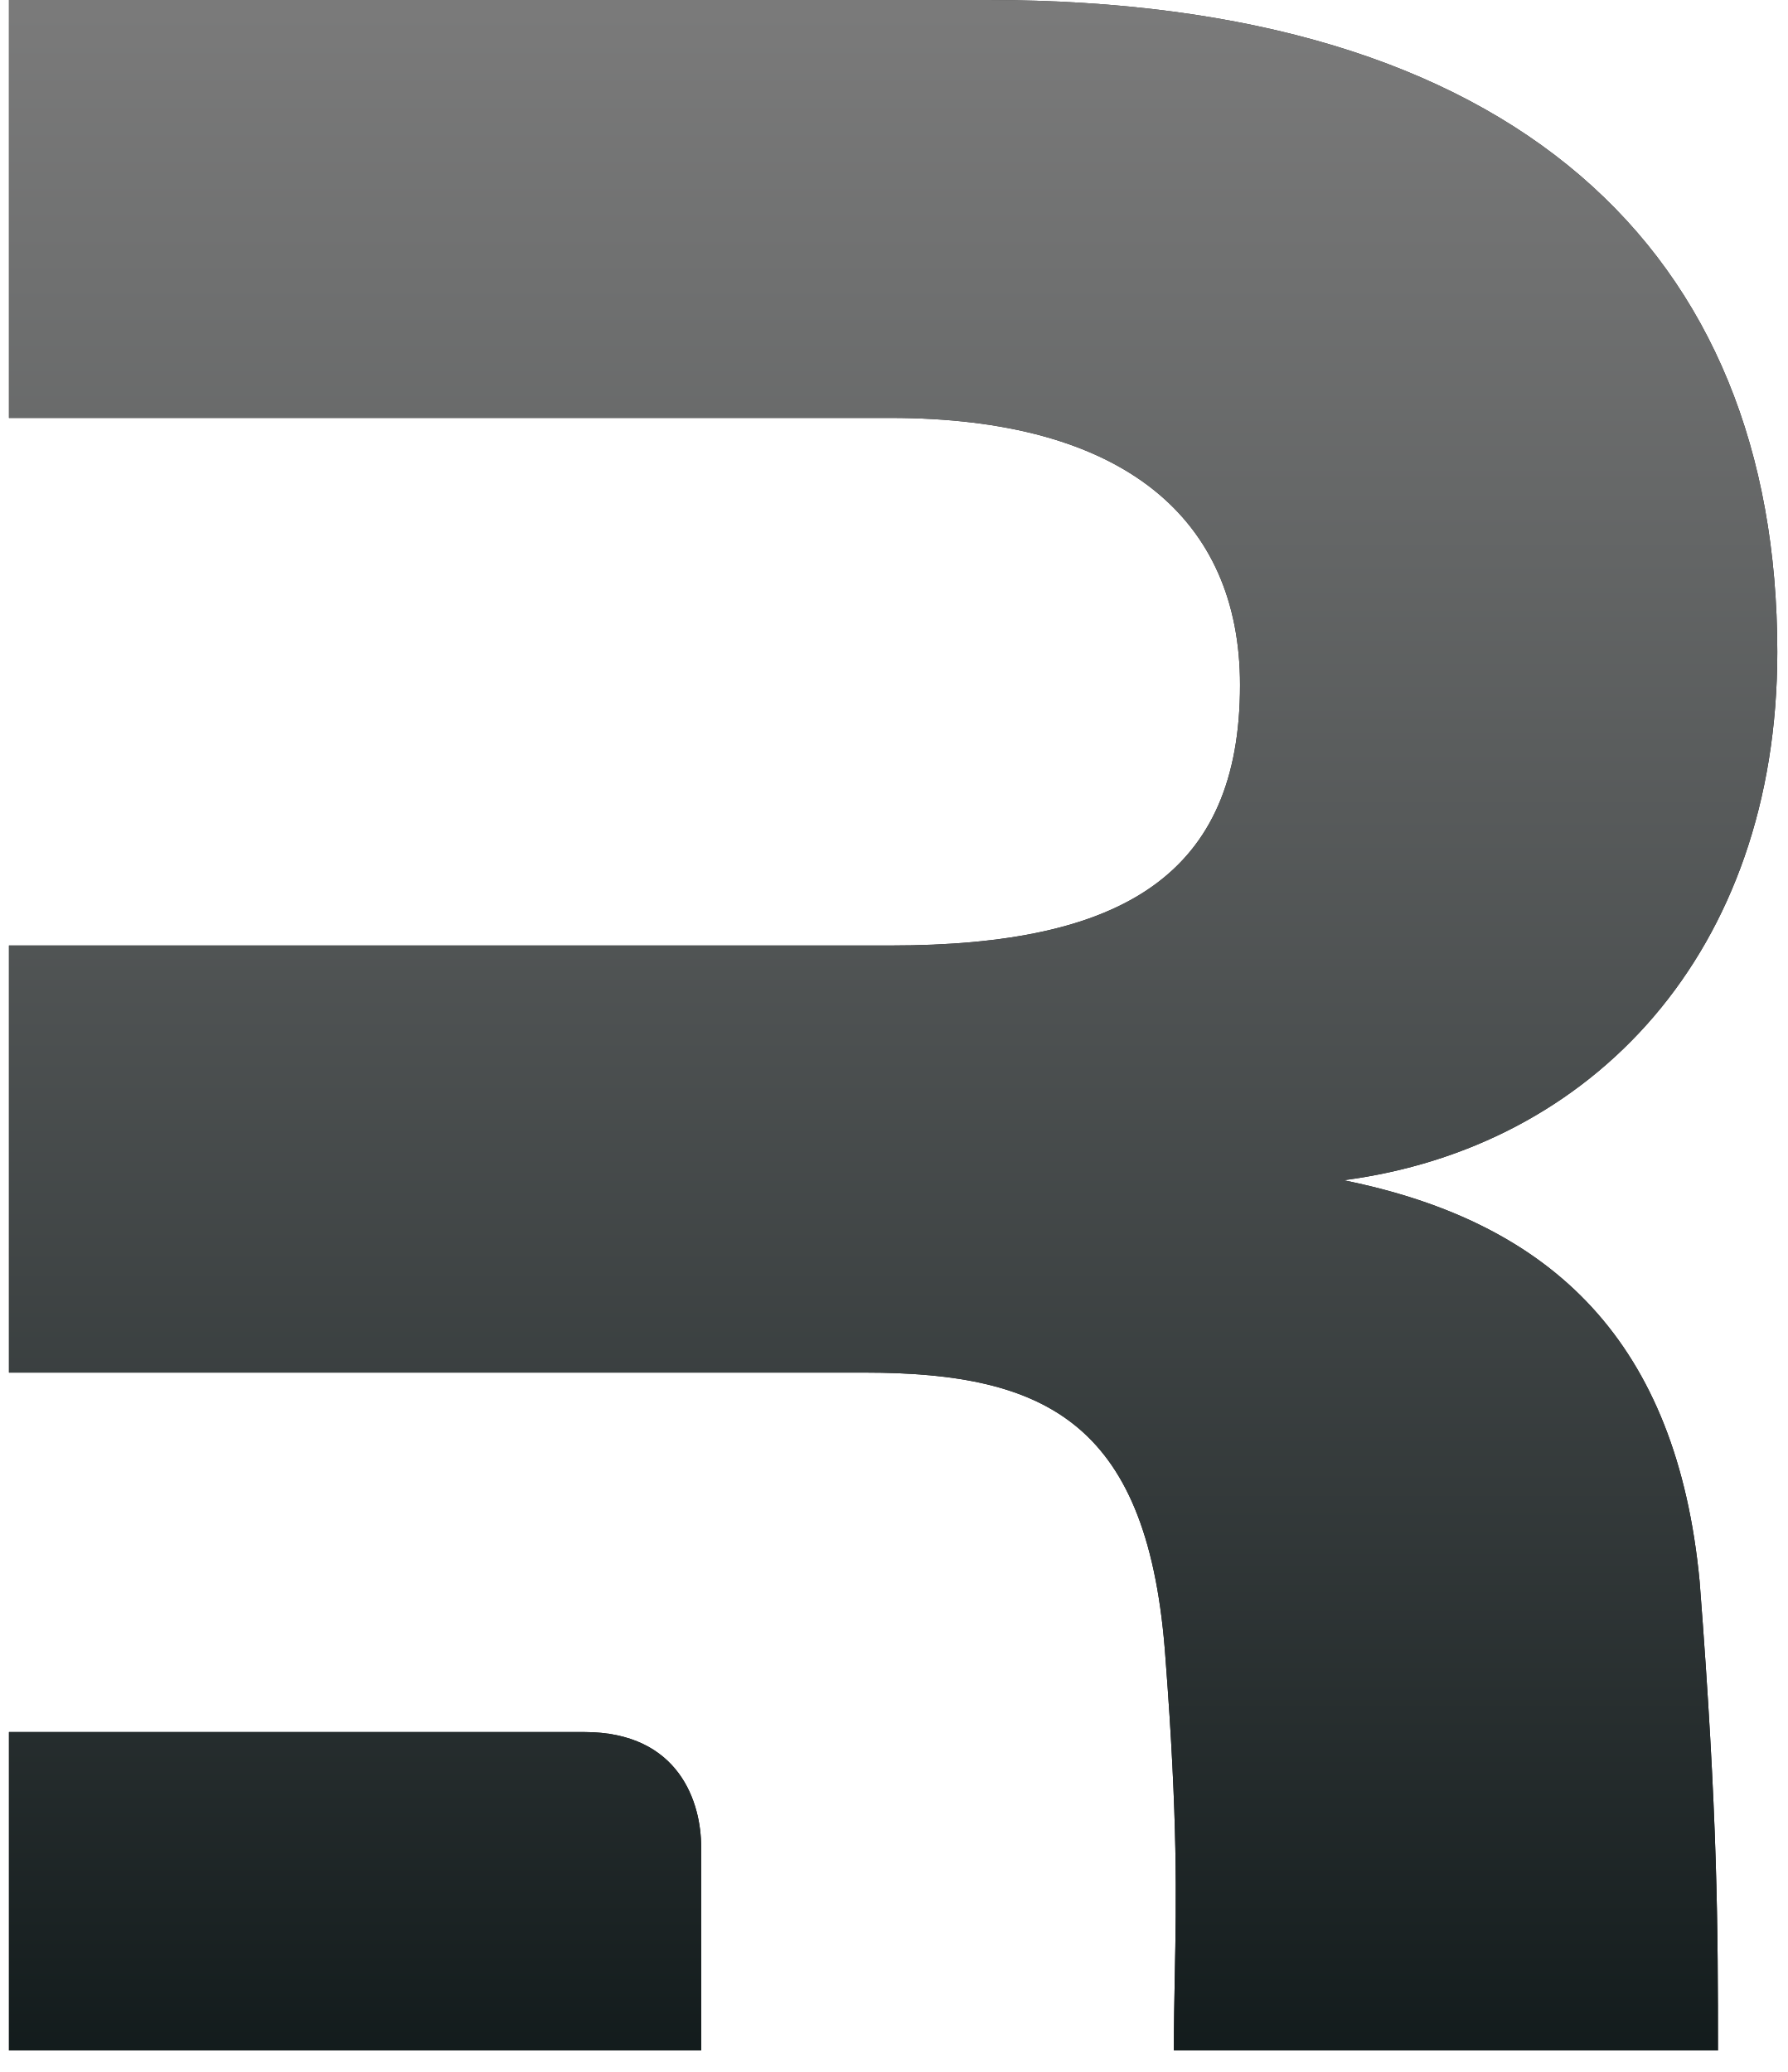
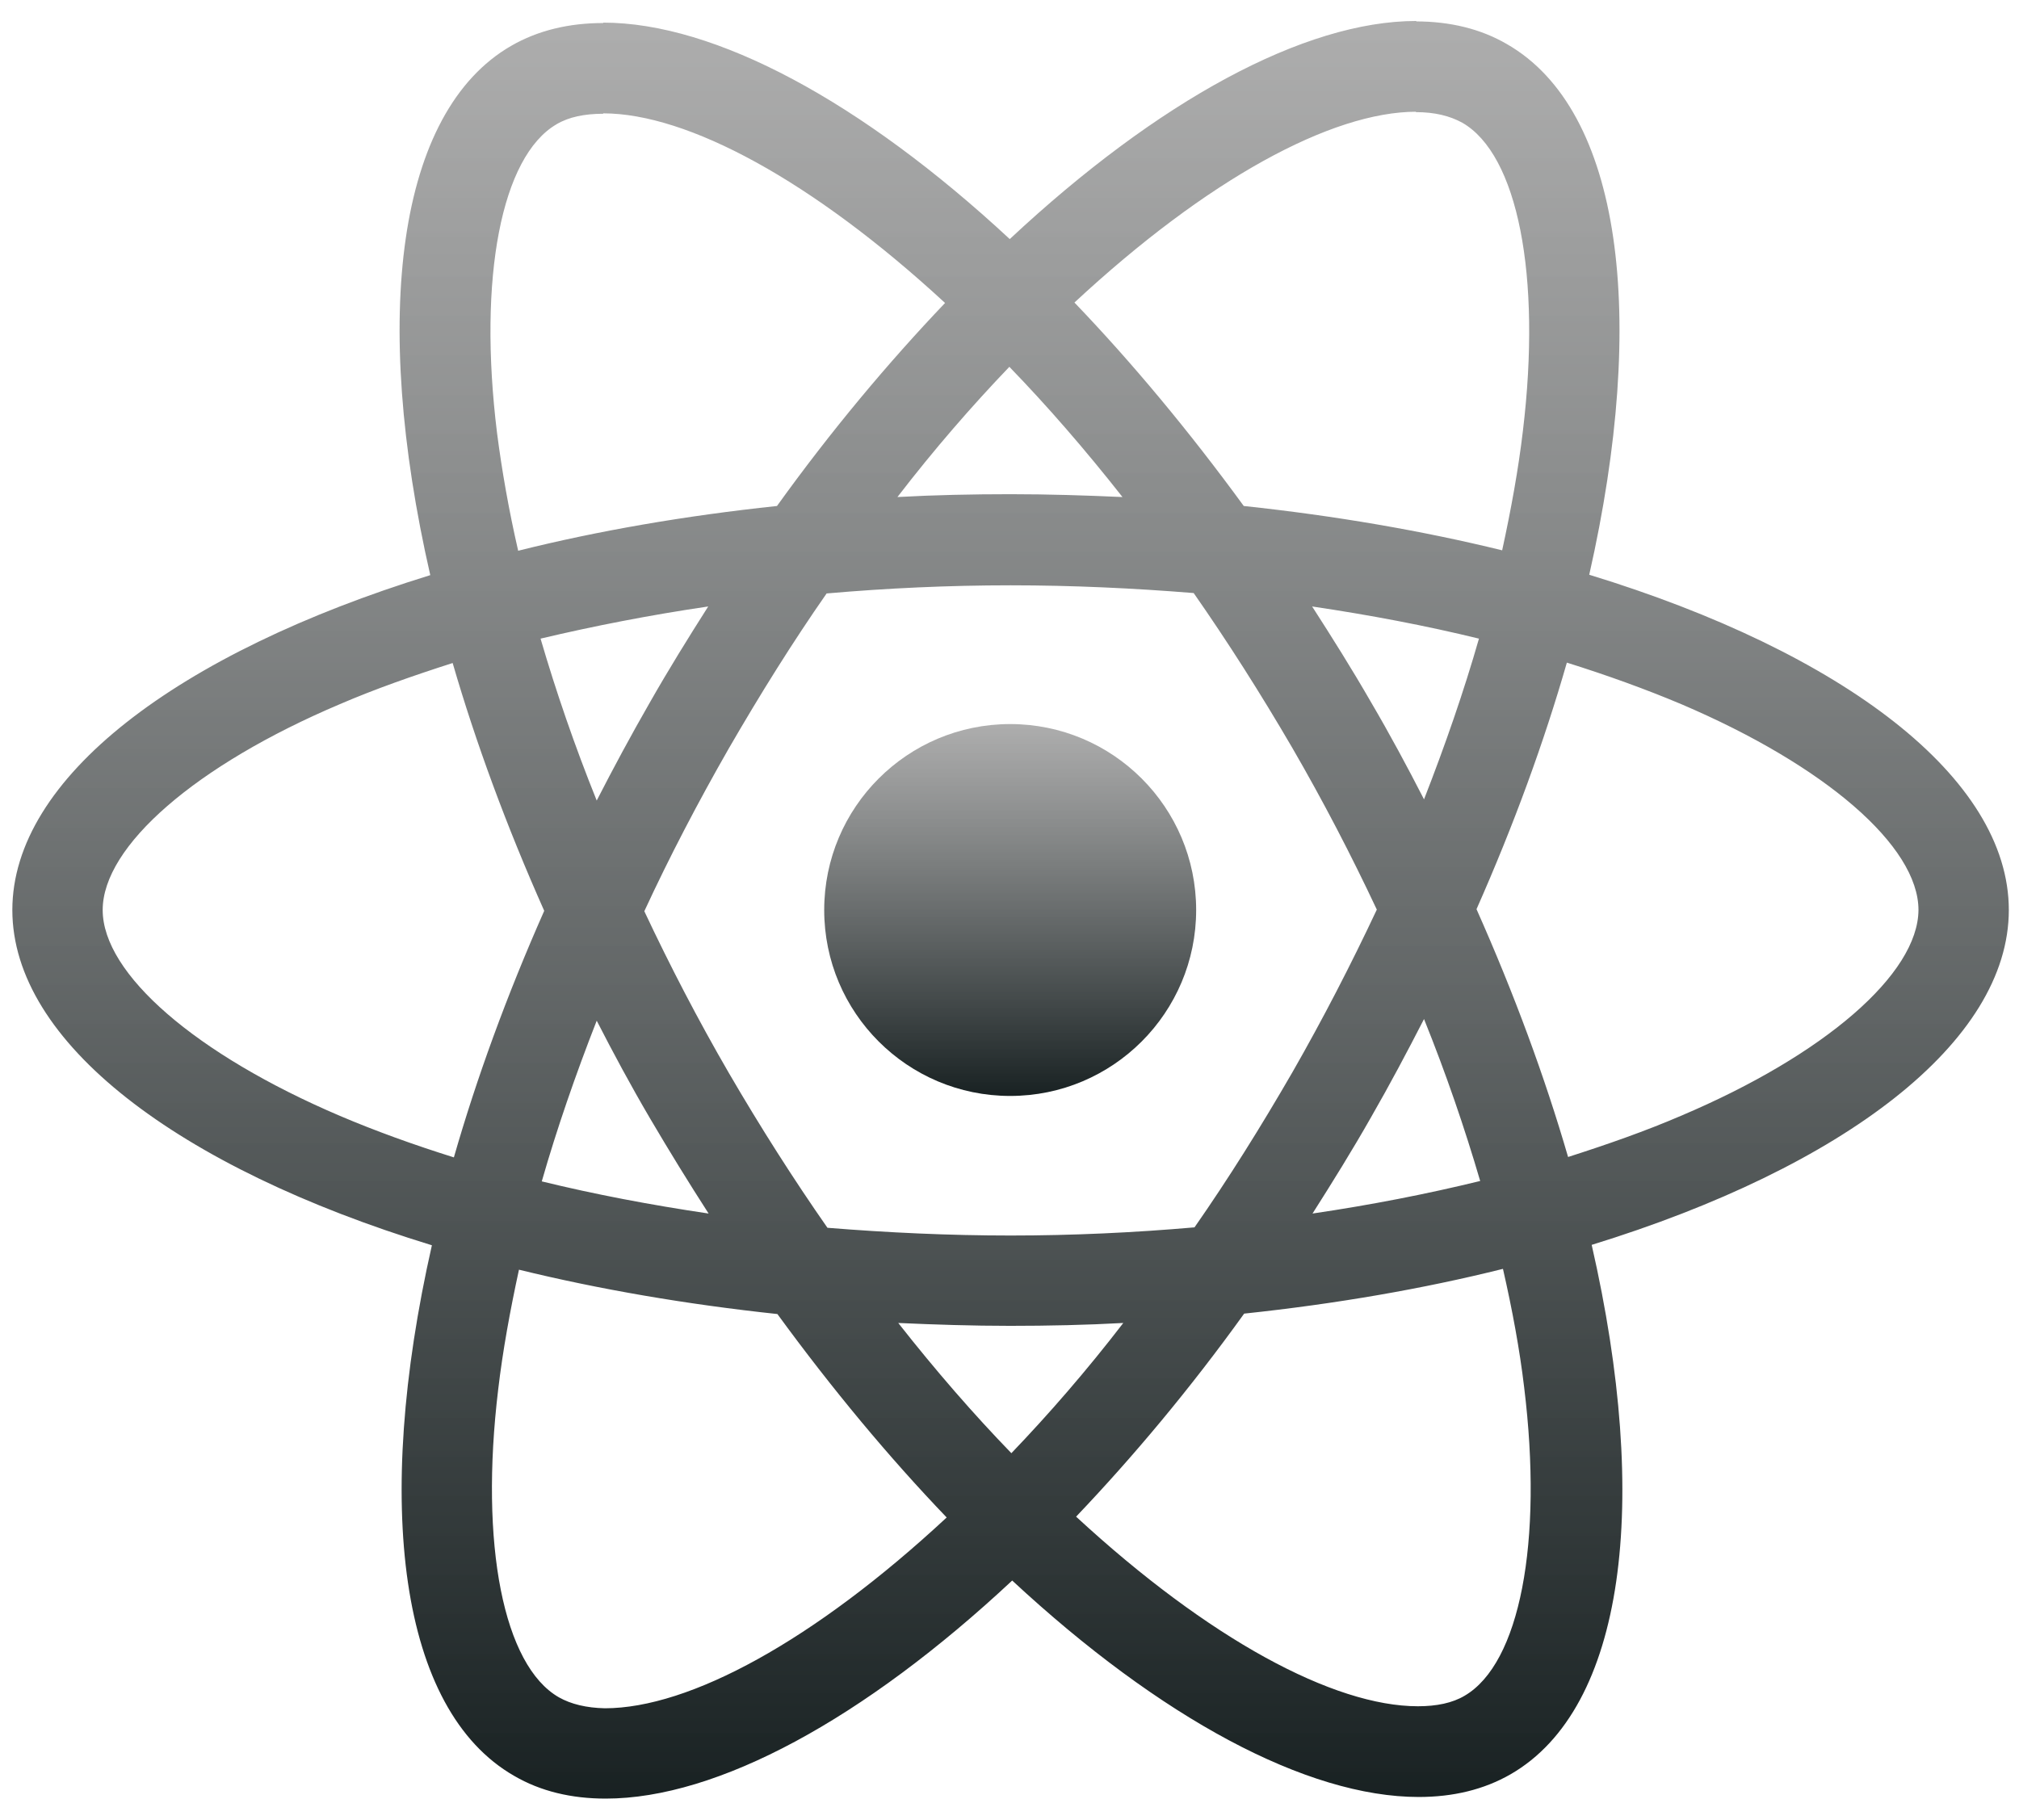
- <svg xmlns="http://www.w3.org/2000/svg" width="69" height="80" viewBox="0 0 69 80" fill="none">
-   <path fill-rule="evenodd" clip-rule="evenodd" d="M66.319 79.168C66.319 74.487 66.319 70.2 65.612 61.053C64.737 51.863 59.99 47.206 51.868 45.569C61.489 44.31 68.611 36.757 68.611 25.176C68.611 9.693 58.49 -1.71661e-05 38.125 -1.71661e-05H0.346V16.136H34.377C43.372 16.136 47.87 20.027 47.87 26.447C47.87 33.748 43.372 36.506 34.377 36.506H0.346V52.996H27.067H33.377C40.499 52.996 44.372 55.01 44.996 64.073C45.469 70.263 45.41 73.328 45.353 76.267L45.353 76.27L45.352 76.306C45.334 77.24 45.317 78.161 45.317 79.168H66.319V79.168ZM0.346 66.874V79.168H27.067V71.3C27.067 69.647 26.261 66.874 22.552 66.874H0.346Z" fill="black" />
-   <path fill-rule="evenodd" clip-rule="evenodd" d="M66.319 79.168C66.319 74.487 66.319 70.2 65.612 61.053C64.737 51.863 59.99 47.206 51.868 45.569C61.489 44.31 68.611 36.757 68.611 25.176C68.611 9.693 58.49 -1.71661e-05 38.125 -1.71661e-05H0.346V16.136H34.377C43.372 16.136 47.87 20.027 47.87 26.447C47.87 33.748 43.372 36.506 34.377 36.506H0.346V52.996H27.067H33.377C40.499 52.996 44.372 55.01 44.996 64.073C45.469 70.263 45.41 73.328 45.353 76.267L45.353 76.27L45.352 76.306C45.334 77.24 45.317 78.161 45.317 79.168H66.319V79.168ZM0.346 66.874V79.168H27.067V71.3C27.067 69.647 26.261 66.874 22.552 66.874H0.346Z" fill="url(#paint0_linear_241_148)" />
+ <svg xmlns="http://www.w3.org/2000/svg" width="71" height="64" viewBox="0 0 71 64" fill="none">
+   <path d="M70.642 32.007C70.642 27.356 64.817 22.948 55.887 20.215C57.948 11.114 57.032 3.872 52.997 1.554C52.066 1.01 50.979 0.753 49.791 0.753V3.944C50.449 3.944 50.979 4.073 51.422 4.316C53.369 5.432 54.213 9.682 53.555 15.149C53.397 16.494 53.14 17.911 52.825 19.356C50.02 18.669 46.958 18.14 43.738 17.797C41.806 15.149 39.802 12.745 37.784 10.641C42.45 6.305 46.829 3.93 49.805 3.93V0.738C45.87 0.738 40.718 3.543 35.509 8.409C30.3 3.572 25.148 0.796 21.213 0.796V3.987C24.175 3.987 28.568 6.348 33.234 10.656C31.23 12.759 29.227 15.149 27.323 17.797C24.089 18.14 21.027 18.669 18.222 19.371C17.893 17.94 17.649 16.552 17.478 15.221C16.805 9.754 17.635 5.504 19.567 4.373C19.996 4.116 20.554 4.001 21.213 4.001V0.81C20.011 0.81 18.923 1.067 17.978 1.611C13.957 3.93 13.056 11.156 15.131 20.229C6.229 22.977 0.434 27.37 0.434 32.007C0.434 36.658 6.258 41.066 15.188 43.799C13.127 52.901 14.043 60.142 18.079 62.46C19.009 63.004 20.096 63.261 21.299 63.261C25.234 63.261 30.386 60.457 35.595 55.591C40.804 60.428 45.956 63.204 49.891 63.204C51.093 63.204 52.181 62.947 53.125 62.403C57.147 60.084 58.048 52.858 55.973 43.785C64.846 41.051 70.642 36.644 70.642 32.007ZM52.009 22.462C51.48 24.308 50.821 26.211 50.077 28.115C49.49 26.97 48.875 25.825 48.203 24.68C47.544 23.535 46.843 22.419 46.142 21.331C48.174 21.632 50.134 22.004 52.009 22.462ZM45.455 37.703C44.339 39.635 43.194 41.466 42.006 43.169C39.874 43.355 37.713 43.456 35.538 43.456C33.377 43.456 31.216 43.355 29.098 43.184C27.91 41.481 26.751 39.663 25.635 37.746C24.547 35.871 23.56 33.968 22.658 32.05C23.545 30.132 24.547 28.215 25.62 26.34C26.737 24.408 27.881 22.576 29.069 20.873C31.201 20.687 33.362 20.587 35.538 20.587C37.699 20.587 39.859 20.687 41.977 20.859C43.165 22.562 44.324 24.38 45.441 26.297C46.528 28.172 47.516 30.075 48.417 31.993C47.516 33.91 46.528 35.828 45.455 37.703ZM50.077 35.842C50.85 37.76 51.508 39.678 52.052 41.538C50.177 41.996 48.203 42.382 46.156 42.683C46.857 41.581 47.559 40.45 48.217 39.291C48.875 38.146 49.49 36.987 50.077 35.842ZM35.566 51.112C34.235 49.738 32.904 48.207 31.588 46.532C32.876 46.59 34.192 46.633 35.523 46.633C36.868 46.633 38.199 46.604 39.502 46.532C38.214 48.207 36.883 49.738 35.566 51.112ZM24.919 42.683C22.887 42.382 20.926 42.01 19.052 41.552C19.581 39.706 20.239 37.803 20.984 35.9C21.57 37.044 22.186 38.189 22.858 39.334C23.531 40.479 24.218 41.595 24.919 42.683ZM35.495 12.902C36.826 14.276 38.156 15.807 39.473 17.482C38.185 17.424 36.868 17.382 35.538 17.382C34.192 17.382 32.861 17.41 31.559 17.482C32.847 15.807 34.178 14.276 35.495 12.902ZM24.905 21.331C24.204 22.433 23.502 23.564 22.844 24.723C22.186 25.868 21.57 27.013 20.984 28.157C20.211 26.24 19.553 24.322 19.009 22.462C20.884 22.018 22.858 21.632 24.905 21.331ZM11.954 39.248C6.888 37.087 3.611 34.254 3.611 32.007C3.611 29.76 6.888 26.913 11.954 24.766C13.184 24.236 14.53 23.764 15.918 23.32C16.733 26.125 17.807 29.045 19.138 32.036C17.821 35.012 16.762 37.917 15.961 40.708C14.544 40.264 13.199 39.778 11.954 39.248ZM19.653 59.698C17.706 58.582 16.862 54.332 17.52 48.865C17.678 47.52 17.936 46.103 18.25 44.658C21.055 45.345 24.118 45.874 27.338 46.218C29.27 48.865 31.273 51.269 33.291 53.373C28.626 57.709 24.247 60.084 21.27 60.084C20.626 60.07 20.082 59.941 19.653 59.698ZM53.598 48.793C54.27 54.26 53.44 58.51 51.508 59.641C51.079 59.898 50.521 60.013 49.862 60.013C46.9 60.013 42.507 57.652 37.842 53.344C39.845 51.241 41.849 48.851 43.752 46.203C46.986 45.86 50.049 45.33 52.853 44.629C53.183 46.074 53.44 47.462 53.598 48.793ZM59.107 39.248C57.877 39.778 56.531 40.25 55.143 40.694C54.328 37.889 53.254 34.969 51.923 31.978C53.24 29.002 54.299 26.097 55.1 23.306C56.517 23.75 57.862 24.236 59.121 24.766C64.188 26.927 67.465 29.76 67.465 32.007C67.45 34.254 64.173 37.102 59.107 39.248Z" fill="url(#paint0_linear_663_4712)" />
+   <path d="M35.524 38.547C39.136 38.547 42.064 35.619 42.064 32.007C42.064 28.395 39.136 25.467 35.524 25.467C31.912 25.467 28.984 28.395 28.984 32.007C28.984 35.619 31.912 38.547 35.524 38.547Z" fill="url(#paint1_linear_663_4712)" />
  <defs>
-     <linearGradient id="paint0_linear_241_148" x1="34.478" y1="-1.71661e-05" x2="34.478" y2="89.36" gradientUnits="userSpaceOnUse">
+     <linearGradient id="paint0_linear_663_4712" x1="35.538" y1="0.738" x2="35.538" y2="71.311" gradientUnits="userSpaceOnUse">
+       <stop stop-color="#999999" stop-opacity="0.8" />
+       <stop offset="1" stop-color="#020C0D" />
+     </linearGradient>
+     <linearGradient id="paint1_linear_663_4712" x1="35.524" y1="25.467" x2="35.524" y2="40.231" gradientUnits="userSpaceOnUse">
      <stop stop-color="#999999" stop-opacity="0.8" />
      <stop offset="1" stop-color="#020C0D" />
    </linearGradient>
  </defs>
</svg>
